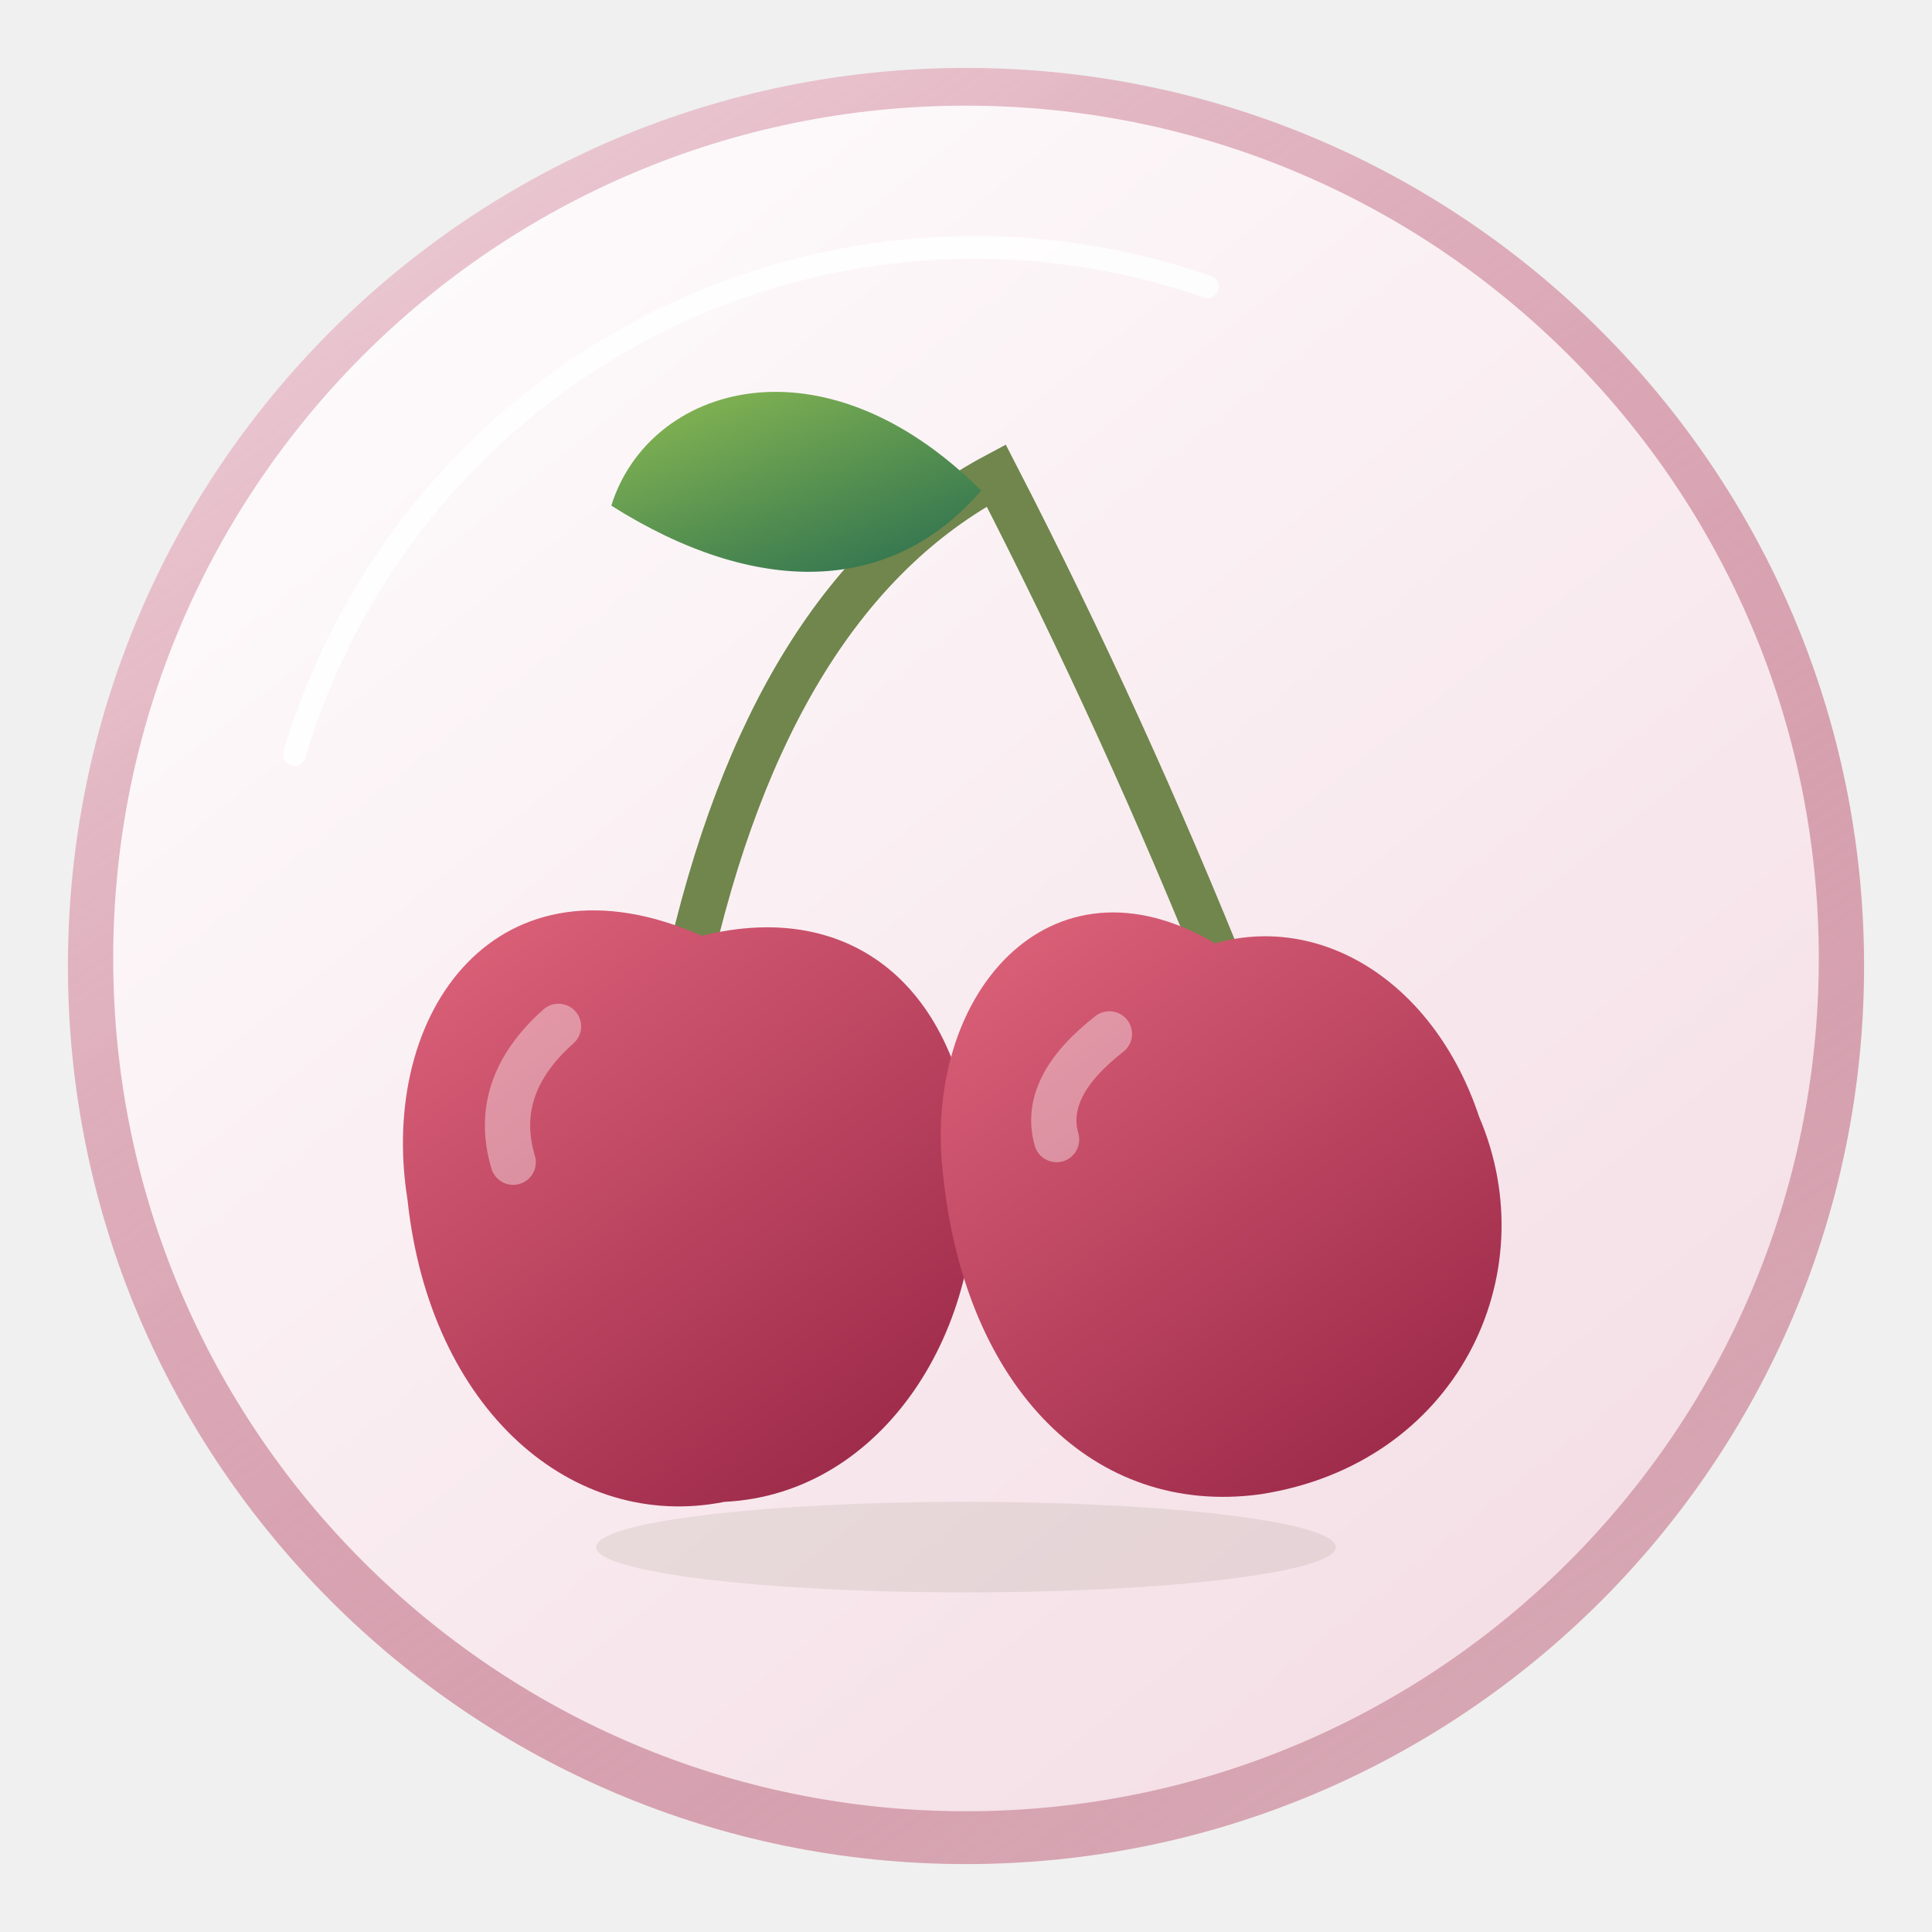
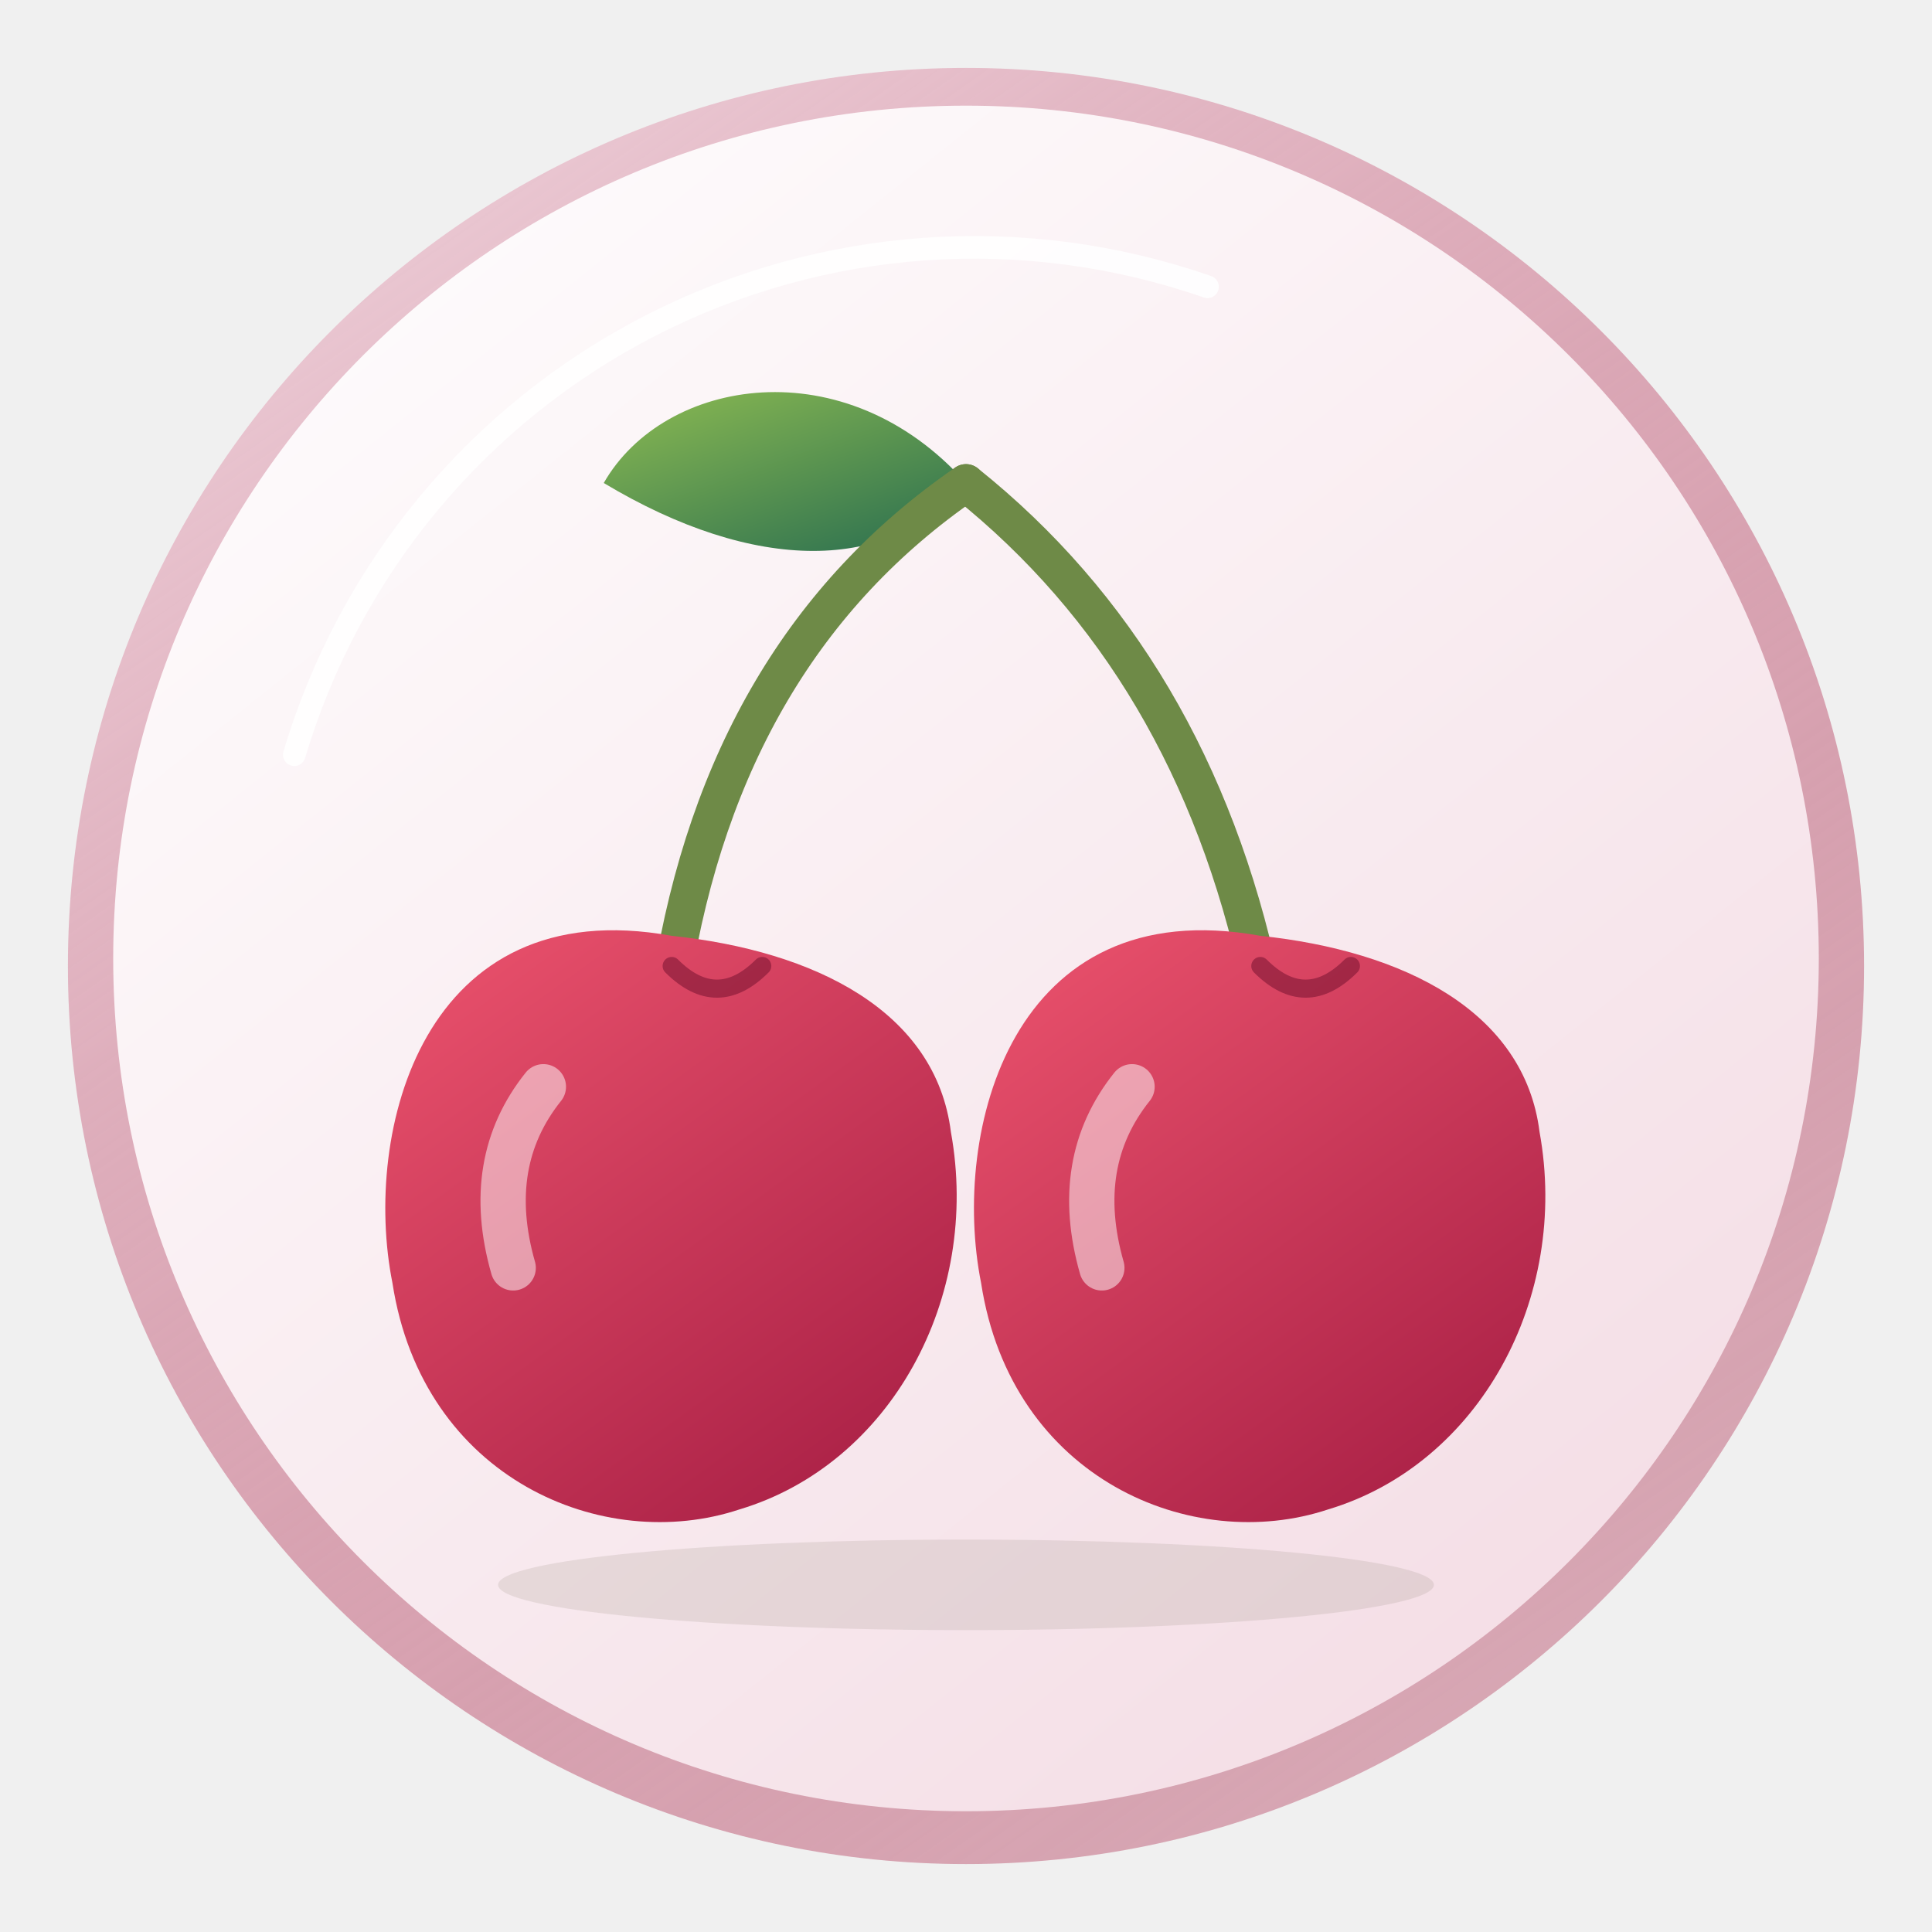
<svg xmlns="http://www.w3.org/2000/svg" width="256" height="256" viewBox="0 0 256 256" role="img" aria-labelledby="title">
  <defs>
    <linearGradient id="bg" x1="0" y1="0" x2="0.8" y2="1">
      <stop stop-color="#FFFFFF" />
      <stop offset="1" stop-color="#F4DDE5" />
    </linearGradient>
    <linearGradient id="rim" x1="0" y1="0" x2="0.7" y2="1">
      <stop stop-color="#F4DDE5" />
      <stop offset="1" stop-color="#AF3153" stop-opacity="0.38" />
    </linearGradient>
    <linearGradient id="leaf" x1="0" y1="0" x2="0.8" y2="1">
      <stop stop-color="#8DBB51" />
      <stop offset="1" stop-color="#317450" />
    </linearGradient>
    <linearGradient id="f" x1="0.15" y1="0" x2="0.85" y2="1">
-       <stop stop-color="#DB6078" />
-       <stop offset="1" stop-color="#992747" />
+       <stop stop-color="#E8506B" />
+       <stop offset="1" stop-color="#A81F45" />
    </linearGradient>
  </defs>
  <circle cx="128" cy="128" r="119" fill="url(#rim)" />
  <circle cx="128" cy="127" r="113" fill="url(#bg)" />
  <path d="M39 100A94 94 0 0 1 160 38" fill="none" stroke="#FFF" stroke-width="3" stroke-linecap="round" opacity="0.85" />
-   <ellipse cx="128" cy="205" rx="49" ry="6" fill="#6F6250" opacity="0.12" />
-   <path d="M91 129Q102 79 132 63Q149 96 163 131" fill="none" stroke="#70864C" stroke-width="6" stroke-linecap="round" />
-   <path d="M130 65C109 44 86 51 81 67C100 79 118 79 130 65Z" fill="url(#leaf)" />
-   <path d="M93 124C66 112 50 134 54 159C57 187 76 203 96 199C117 198 131 176 129 153C127 131 113 119 93 124Z" fill="url(#f)" />
-   <path d="M161 125C139 112 122 132 125 156C128 184 145 201 167 198C193 194 205 169 196 148C190 130 175 121 161 125Z" fill="url(#f)" />
-   <path d="M74 136Q65 144 68 154" fill="none" stroke="#FFFFFF" stroke-opacity="0.38" stroke-width="6" stroke-linecap="round" />
-   <path d="M147 137Q138 144 140 151" fill="none" stroke="#FFFFFF" stroke-opacity="0.38" stroke-width="6" stroke-linecap="round" />
+   <ellipse cx="128" cy="210" rx="62" ry="6" fill="#6F6250" opacity="0.13" />
+   <path d="M128 64C112 46 88 50 80 64C100 76 118 76 128 64Z" fill="url(#leaf)" />
+   <path d="M89 130Q96 86 128 64" fill="none" stroke="#6E8A47" stroke-width="5" stroke-linecap="round" />
+   <path d="M167 130Q158 88 128 64" fill="none" stroke="#6E8A47" stroke-width="5" stroke-linecap="round" />
+   <path d="M89 124C56 118 48 150 52 170C56 196 80 206 98 200C118 194 130 172 126 150C124 134 108 126 89 124Z" fill="url(#f)" />
+   <path d="M167 124C134 118 126 150 130 170C134 196 158 206 176 200C196 194 208 172 204 150C202 134 186 126 167 124Z" fill="url(#f)" />
+   <path d="M72 144Q64 154 68 168" fill="none" stroke="#FFFFFF" stroke-opacity="0.5" stroke-width="6" stroke-linecap="round" />
+   <path d="M150 144Q142 154 146 168" fill="none" stroke="#FFFFFF" stroke-opacity="0.5" stroke-width="6" stroke-linecap="round" />
+   <path d="M89 128Q95 134 101 128" fill="none" stroke="#7E1534" stroke-width="2.4" stroke-linecap="round" opacity="0.6" />
+   <path d="M167 128Q173 134 179 128" fill="none" stroke="#7E1534" stroke-width="2.4" stroke-linecap="round" opacity="0.6" />
</svg>
